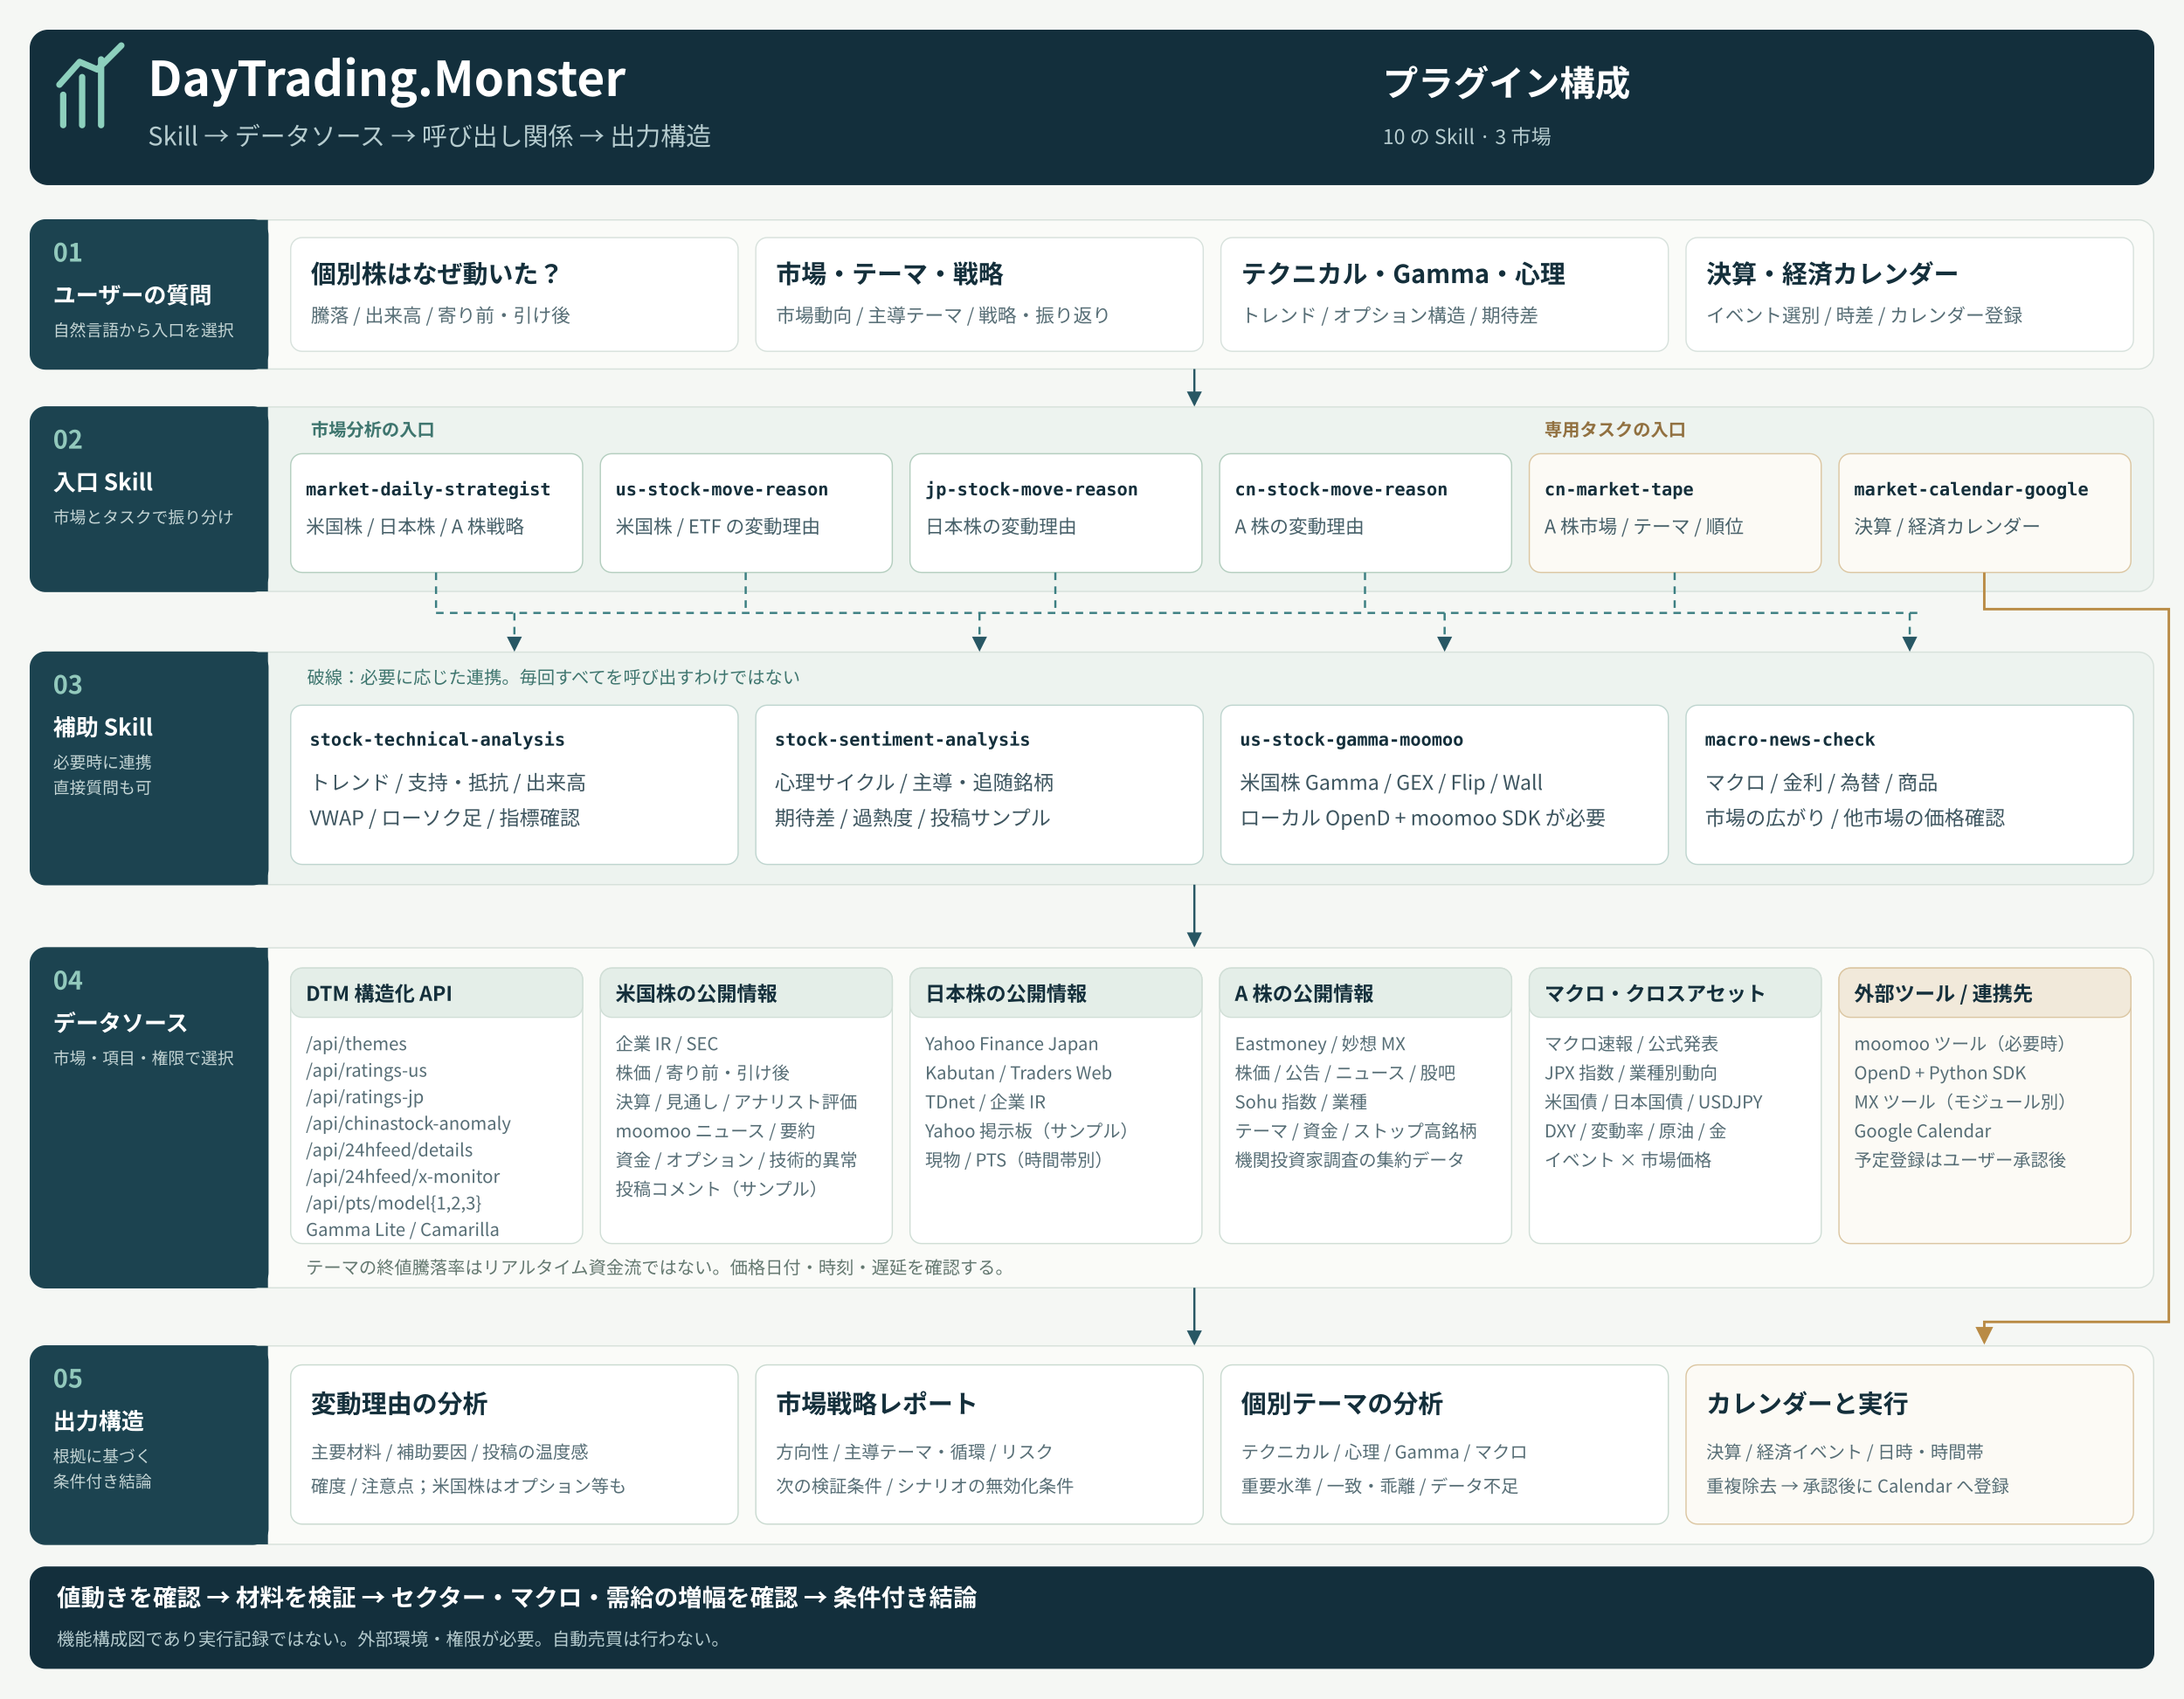
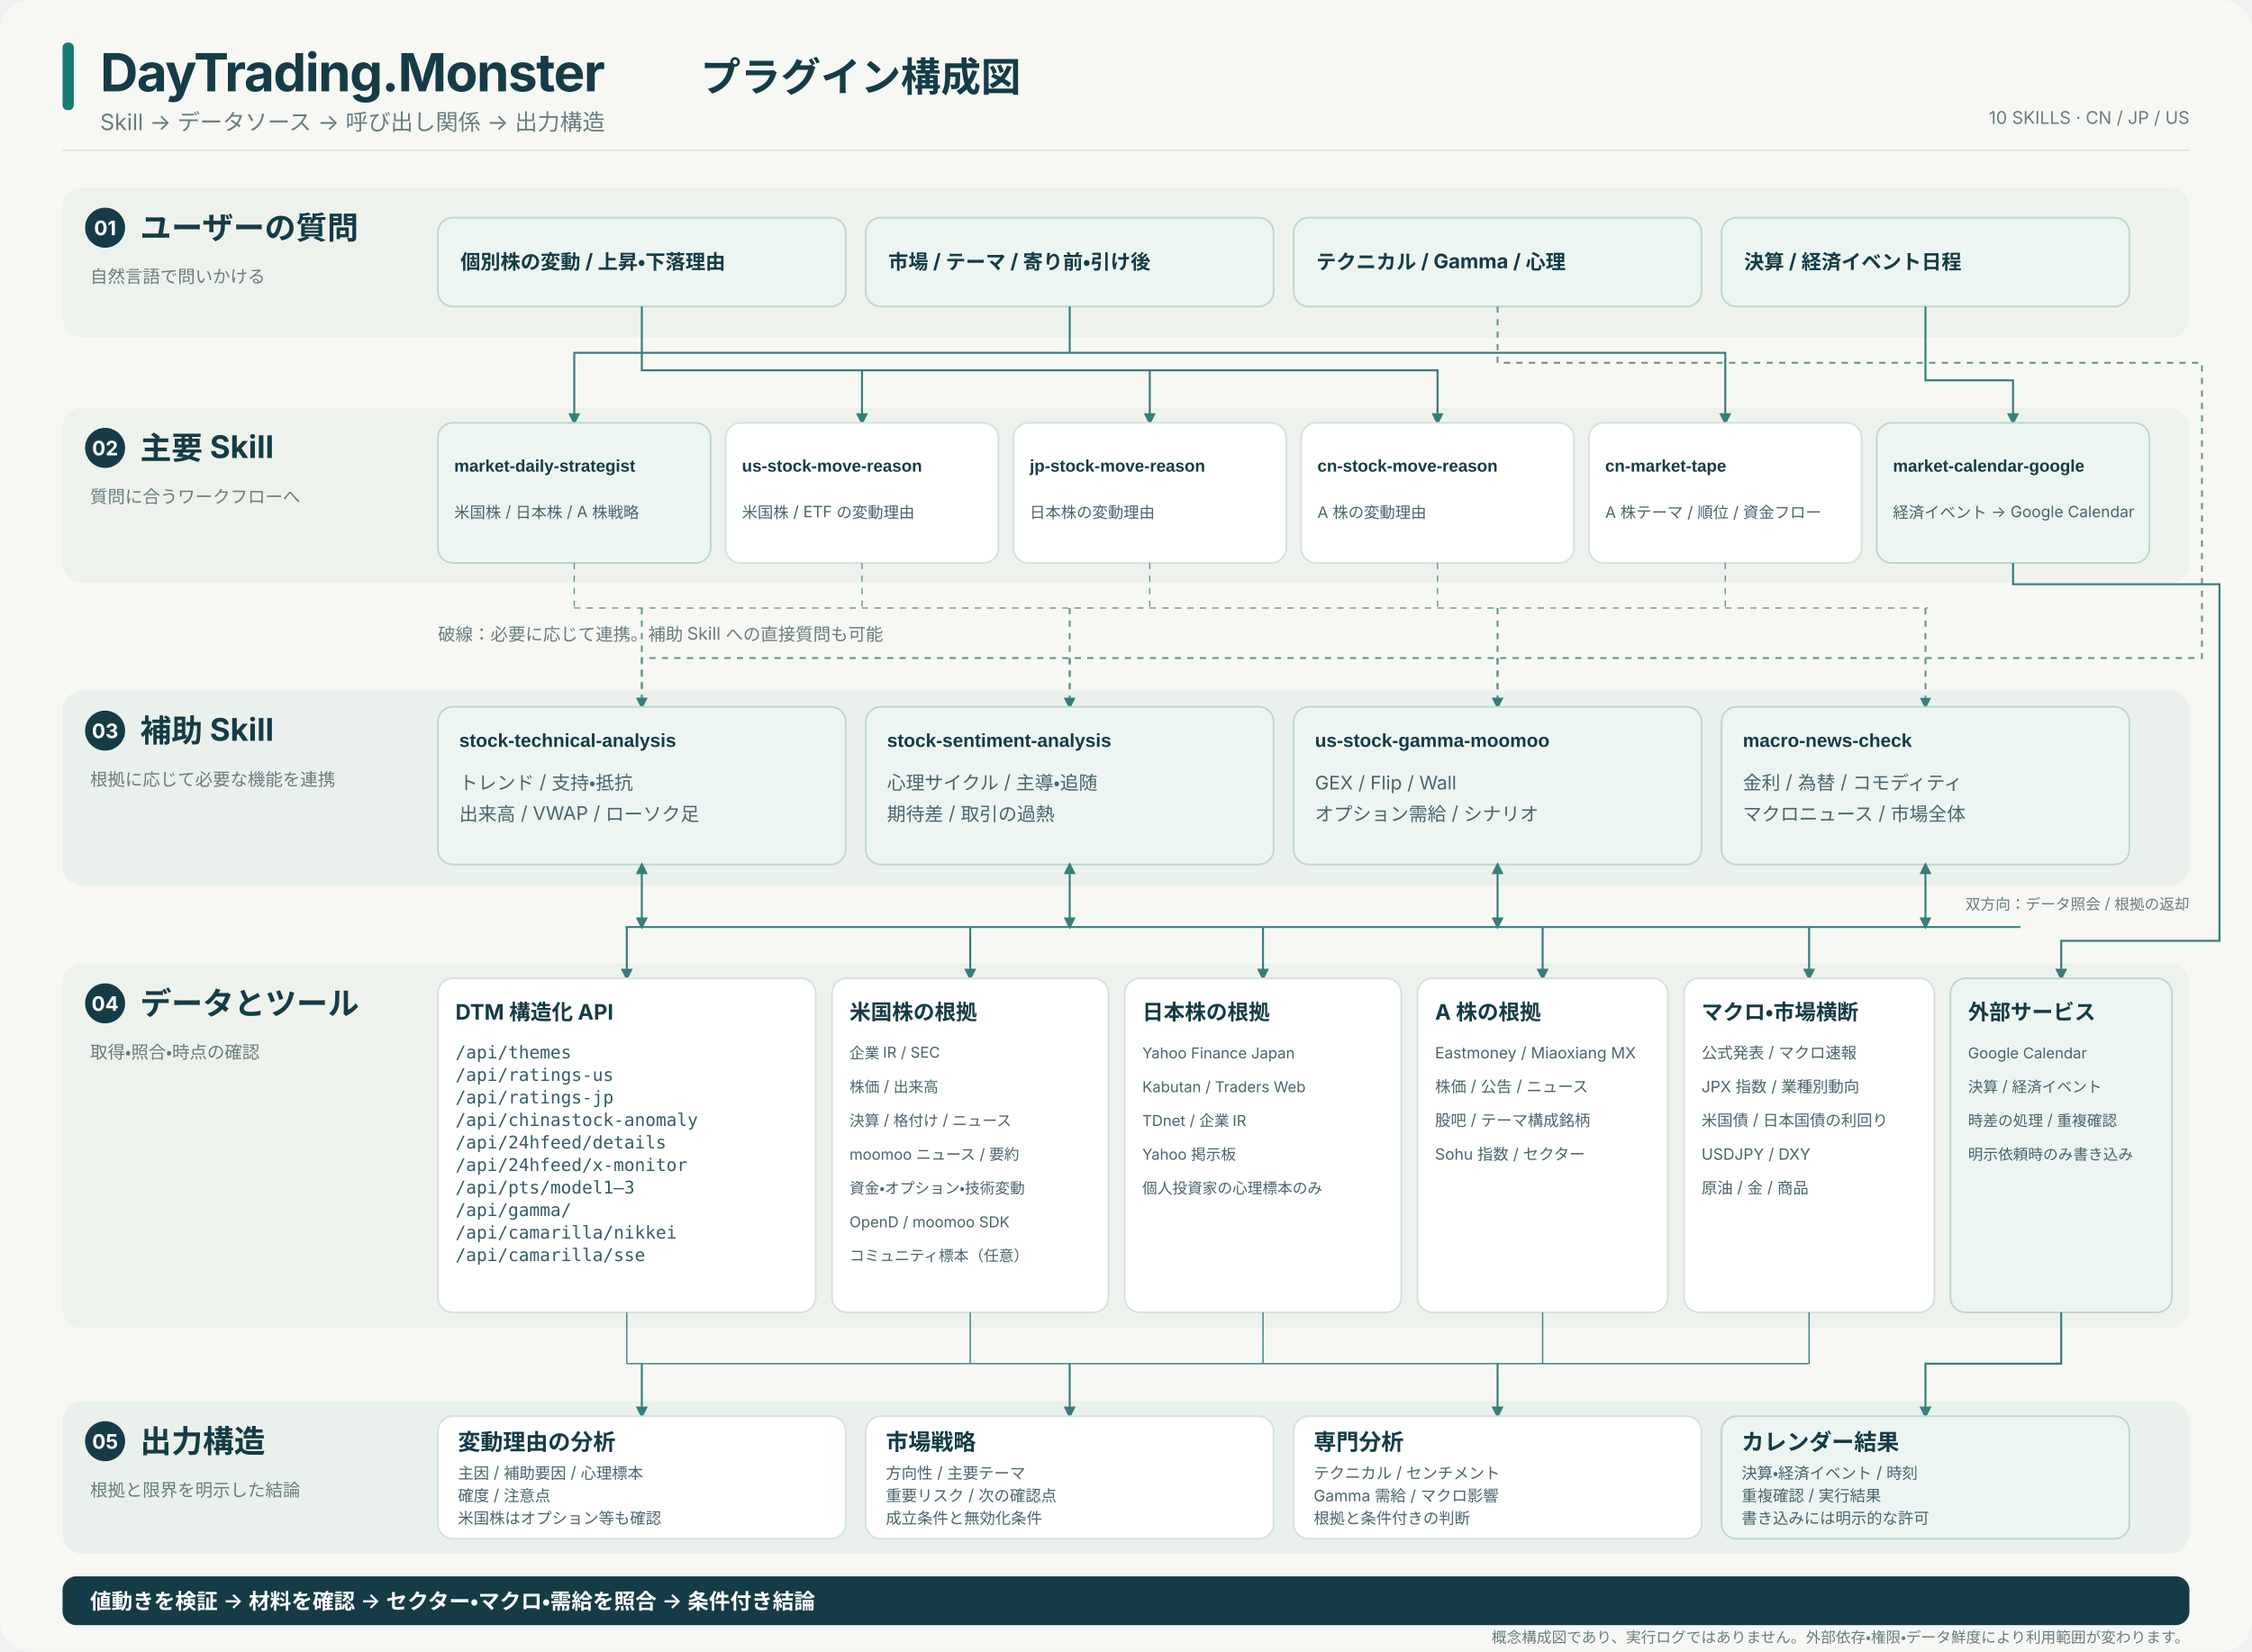
- <svg xmlns="http://www.w3.org/2000/svg" width="1728" height="1344" viewBox="0 0 1728 1344" role="img" aria-labelledby="title desc" xml:lang="ja">
+ <svg xmlns="http://www.w3.org/2000/svg" width="1800" height="1320" viewBox="0 0 1800 1320" role="img" aria-labelledby="title desc" xml:lang="ja">
  <defs>
-     <style>
- text{font-family:"Noto Sans CJK JP","Noto Sans",Arial,sans-serif;fill:#142f3b} .muted{fill:#566d75;font-size:16px} .small{font-size:14px;fill:#566d75} .code{font-family:"DejaVu Sans Mono",monospace;font-size:14px;font-weight:600} .body{font-size:16px;fill:#3d555f} .card{fill:#fff;stroke:#cfdbd9;stroke-width:1.3} .h{font-size:20px;font-weight:700} .edge{fill:none;stroke:#285764;stroke-width:1.7;marker-end:url(#arrow)} .optional{fill:none;stroke:#3c7f82;stroke-width:1.7;stroke-dasharray:6 5} .gold{fill:none;stroke:#b98b45;stroke-width:2;marker-end:url(#gold-arrow)}
- </style>
-     <marker id="arrow" markerWidth="7" markerHeight="7" refX="6" refY="3.5" orient="auto">
-       <path d="M0 0L7 3.5L0 7Z" fill="#285764" />
-     </marker>
-     <marker id="gold-arrow" markerWidth="7" markerHeight="7" refX="6" refY="3.5" orient="auto">
-       <path d="M0 0L7 3.5L0 7Z" fill="#b98b45" />
+     <marker id="arrow" viewBox="0 0 10 10" refX="8" refY="5" markerWidth="6" markerHeight="6" orient="auto-start-reverse">
+       <path d="M0 0 10 5 0 10z" fill="#377e7b" />
    </marker>
  </defs>
-   <rect x="0" y="0" width="1728" height="1344" rx="0" fill="#f5f7f4" stroke="#f5f7f4" />
-   <rect x="24" y="24" width="1680" height="122" rx="14" fill="#132f3c" stroke="#132f3c" />
-   <path d="M50 99V75M65 99V61M80 99V47M47 67L63 49L77 55L96 36" fill="none" stroke="#8dd0bd" stroke-width="5" stroke-linecap="round" stroke-linejoin="round" />
-   <text x="117" y="76" font-size="38" style="fill:#ffffff" font-weight="700">DayTrading.Monster</text>
-   <text x="117" y="115" font-size="20" style="fill:#b6cccf">Skill → データソース → 呼び出し関係 → 出力構造</text>
-   <text x="1094" y="76" font-size="28" style="fill:#ffffff" font-weight="700">プラグイン構成</text>
-   <text x="1094" y="114" font-size="16" style="fill:#b6cccf">10 の Skill · 3 市場</text>
-   <rect x="24" y="174" width="1680" height="118" rx="12" fill="#fafbf8" stroke="#d7e1db" />
-   <rect x="24" y="174" width="188" height="118" rx="12" fill="#1c4350" stroke="#1c4350" />
-   <rect x="198" y="174" width="14" height="118" fill="#1c4350" />
-   <text x="42" y="207" font-size="20" style="fill:#92c9bc" font-weight="700">01</text>
-   <text x="42" y="240" font-size="18" style="fill:#ffffff" font-weight="700">ユーザーの質問</text>
-   <text x="42" y="266" font-size="13" style="fill:#c3d4d4">自然言語から入口を選択</text>
-   <rect x="24" y="322" width="1680" height="146" rx="12" fill="#edf3ef" stroke="#d7e1db" />
-   <rect x="24" y="322" width="188" height="146" rx="12" fill="#1c4350" stroke="#1c4350" />
-   <rect x="198" y="322" width="14" height="146" fill="#1c4350" />
-   <text x="42" y="355" font-size="20" style="fill:#92c9bc" font-weight="700">02</text>
-   <text x="42" y="388" font-size="18" style="fill:#ffffff" font-weight="700">入口 Skill</text>
-   <text x="42" y="414" font-size="13" style="fill:#c3d4d4">市場とタスクで振り分け</text>
-   <rect x="24" y="516" width="1680" height="184" rx="12" fill="#edf3ef" stroke="#d7e1db" />
-   <rect x="24" y="516" width="188" height="184" rx="12" fill="#1c4350" stroke="#1c4350" />
-   <rect x="198" y="516" width="14" height="184" fill="#1c4350" />
-   <text x="42" y="549" font-size="20" style="fill:#92c9bc" font-weight="700">03</text>
-   <text x="42" y="582" font-size="18" style="fill:#ffffff" font-weight="700">補助 Skill</text>
-   <text x="42" y="608" font-size="13" style="fill:#c3d4d4">必要時に連携</text>
-   <text x="42" y="628" font-size="13" style="fill:#c3d4d4">直接質問も可</text>
-   <rect x="24" y="750" width="1680" height="269" rx="12" fill="#fafbf8" stroke="#d7e1db" />
-   <rect x="24" y="750" width="188" height="269" rx="12" fill="#1c4350" stroke="#1c4350" />
-   <rect x="198" y="750" width="14" height="269" fill="#1c4350" />
-   <text x="42" y="783" font-size="20" style="fill:#92c9bc" font-weight="700">04</text>
-   <text x="42" y="816" font-size="18" style="fill:#ffffff" font-weight="700">データソース</text>
-   <text x="42" y="842" font-size="13" style="fill:#c3d4d4">市場・項目・権限で選択</text>
-   <rect x="24" y="1065" width="1680" height="157" rx="12" fill="#fafbf8" stroke="#d7e1db" />
-   <rect x="24" y="1065" width="188" height="157" rx="12" fill="#1c4350" stroke="#1c4350" />
-   <rect x="198" y="1065" width="14" height="157" fill="#1c4350" />
-   <text x="42" y="1098" font-size="20" style="fill:#92c9bc" font-weight="700">05</text>
-   <text x="42" y="1131" font-size="18" style="fill:#ffffff" font-weight="700">出力構造</text>
-   <text x="42" y="1157" font-size="13" style="fill:#c3d4d4">根拠に基づく</text>
-   <text x="42" y="1177" font-size="13" style="fill:#c3d4d4">条件付き結論</text>
-   <rect x="230" y="188" width="354" height="90" rx="9" fill="#ffffff" stroke="#d7e1dc" />
-   <text x="246" y="224" class="h">個別株はなぜ動いた？</text>
-   <text x="246" y="255" font-size="15" style="fill:#566d75">騰落 / 出来高 / 寄り前・引け後</text>
-   <rect x="598" y="188" width="354" height="90" rx="9" fill="#ffffff" stroke="#d7e1dc" />
-   <text x="614" y="224" class="h">市場・テーマ・戦略</text>
-   <text x="614" y="255" font-size="15" style="fill:#566d75">市場動向 / 主導テーマ / 戦略・振り返り</text>
-   <rect x="966" y="188" width="354" height="90" rx="9" fill="#ffffff" stroke="#d7e1dc" />
-   <text x="982" y="224" class="h">テクニカル・Gamma・心理</text>
-   <text x="982" y="255" font-size="15" style="fill:#566d75">トレンド / オプション構造 / 期待差</text>
-   <rect x="1334" y="188" width="354" height="90" rx="9" fill="#ffffff" stroke="#d7e1dc" />
-   <text x="1350" y="224" class="h">決算・経済カレンダー</text>
-   <text x="1350" y="255" font-size="15" style="fill:#566d75">イベント選別 / 時差 / カレンダー登録</text>
-   <path class="edge" d="M945 292V320" />
-   <text x="246" y="345" font-size="14" style="fill:#3e756e" font-weight="700">市場分析の入口</text>
-   <text x="1222" y="345" font-size="14" style="fill:#917040" font-weight="700">専用タスクの入口</text>
-   <rect x="230" y="359" width="231" height="94" rx="9" fill="#ffffff" stroke="#b4cebf" />
-   <text x="242" y="392" class="code">market-daily-strategist</text>
-   <text x="242" y="422" font-size="15" style="fill:#476069">米国株 / 日本株 / A 株戦略</text>
-   <rect x="475" y="359" width="231" height="94" rx="9" fill="#ffffff" stroke="#b4cebf" />
-   <text x="487" y="392" class="code">us-stock-move-reason</text>
-   <text x="487" y="422" font-size="15" style="fill:#476069">米国株 / ETF の変動理由</text>
-   <rect x="720" y="359" width="231" height="94" rx="9" fill="#ffffff" stroke="#b4cebf" />
-   <text x="732" y="392" class="code">jp-stock-move-reason</text>
-   <text x="732" y="422" font-size="15" style="fill:#476069">日本株の変動理由</text>
-   <rect x="965" y="359" width="231" height="94" rx="9" fill="#ffffff" stroke="#b4cebf" />
-   <text x="977" y="392" class="code">cn-stock-move-reason</text>
-   <text x="977" y="422" font-size="15" style="fill:#476069">A 株の変動理由</text>
-   <rect x="1210" y="359" width="231" height="94" rx="9" fill="#fcfaf5" stroke="#dbc6a2" />
-   <text x="1222" y="392" class="code">cn-market-tape</text>
-   <text x="1222" y="422" font-size="15" style="fill:#476069">A 株市場 / テーマ / 順位</text>
-   <rect x="1455" y="359" width="231" height="94" rx="9" fill="#fcfaf5" stroke="#dbc6a2" />
-   <text x="1467" y="392" class="code">market-calendar-google</text>
-   <text x="1467" y="422" font-size="15" style="fill:#476069">決算 / 経済カレンダー</text>
-   <path class="optional" d="M345 453V485" />
-   <path class="optional" d="M590 453V485" />
-   <path class="optional" d="M835 453V485" />
-   <path class="optional" d="M1080 453V485" />
-   <path class="optional" d="M1325 453V485" />
-   <path class="optional" d="M345 485H1518" />
-   <path class="optional" d="M407 485V514" marker-end="url(#arrow)" />
-   <path class="optional" d="M775 485V514" marker-end="url(#arrow)" />
-   <path class="optional" d="M1143 485V514" marker-end="url(#arrow)" />
-   <path class="optional" d="M1511 485V514" marker-end="url(#arrow)" />
-   <text x="243" y="541" font-size="14" style="fill:#3e756e">破線：必要に応じた連携。毎回すべてを呼び出すわけではない</text>
-   <rect x="230" y="558" width="354" height="126" rx="9" fill="#ffffff" stroke="#bfd5cf" />
-   <text x="245" y="590" class="code">stock-technical-analysis</text>
-   <text class="body">
-     <tspan x="245" y="625">トレンド / 支持・抵抗 / 出来高</tspan>
-     <tspan x="245" y="653">VWAP / ローソク足 / 指標確認</tspan>
-   </text>
-   <rect x="598" y="558" width="354" height="126" rx="9" fill="#ffffff" stroke="#bfd5cf" />
-   <text x="613" y="590" class="code">stock-sentiment-analysis</text>
-   <text class="body">
-     <tspan x="613" y="625">心理サイクル / 主導・追随銘柄</tspan>
-     <tspan x="613" y="653">期待差 / 過熱度 / 投稿サンプル</tspan>
-   </text>
-   <rect x="966" y="558" width="354" height="126" rx="9" fill="#ffffff" stroke="#bfd5cf" />
-   <text x="981" y="590" class="code">us-stock-gamma-moomoo</text>
-   <text class="body">
-     <tspan x="981" y="625">米国株 Gamma / GEX / Flip / Wall</tspan>
-     <tspan x="981" y="653">ローカル OpenD + moomoo SDK が必要</tspan>
-   </text>
-   <rect x="1334" y="558" width="354" height="126" rx="9" fill="#ffffff" stroke="#bfd5cf" />
-   <text x="1349" y="590" class="code">macro-news-check</text>
-   <text class="body">
-     <tspan x="1349" y="625">マクロ / 金利 / 為替 / 商品</tspan>
-     <tspan x="1349" y="653">市場の広がり / 他市場の価格確認</tspan>
-   </text>
-   <path class="gold" d="M1570 453V482H1716V1046H1570V1062" />
-   <path class="edge" d="M945 700V748" />
-   <rect x="230" y="766" width="231" height="218" rx="9" fill="#ffffff" stroke="#d0ded6" />
-   <rect x="230" y="766" width="231" height="39" rx="9" fill="#e4eee8" stroke="#d0ded6" />
-   <text x="242" y="792" font-size="16" font-weight="700">DTM 構造化 API</text>
-   <text class="small">
-     <tspan x="242" y="831">/api/themes</tspan>
-     <tspan x="242" y="852">/api/ratings-us</tspan>
-     <tspan x="242" y="873">/api/ratings-jp</tspan>
-     <tspan x="242" y="894">/api/chinastock-anomaly</tspan>
-     <tspan x="242" y="915">/api/24hfeed/details</tspan>
-     <tspan x="242" y="936">/api/24hfeed/x-monitor</tspan>
-     <tspan x="242" y="957">/api/pts/model{1,2,3}</tspan>
-     <tspan x="242" y="978">Gamma Lite / Camarilla</tspan>
-   </text>
-   <rect x="475" y="766" width="231" height="218" rx="9" fill="#ffffff" stroke="#d0ded6" />
-   <rect x="475" y="766" width="231" height="39" rx="9" fill="#e4eee8" stroke="#d0ded6" />
-   <text x="487" y="792" font-size="16" font-weight="700">米国株の公開情報</text>
-   <text class="small">
-     <tspan x="487" y="831">企業 IR / SEC</tspan>
-     <tspan x="487" y="854">株価 / 寄り前・引け後</tspan>
-     <tspan x="487" y="877">決算 / 見通し / アナリスト評価</tspan>
-     <tspan x="487" y="900">moomoo ニュース / 要約</tspan>
-     <tspan x="487" y="923">資金 / オプション / 技術的異常</tspan>
-     <tspan x="487" y="946">投稿コメント（サンプル）</tspan>
-   </text>
-   <rect x="720" y="766" width="231" height="218" rx="9" fill="#ffffff" stroke="#d0ded6" />
-   <rect x="720" y="766" width="231" height="39" rx="9" fill="#e4eee8" stroke="#d0ded6" />
-   <text x="732" y="792" font-size="16" font-weight="700">日本株の公開情報</text>
-   <text class="small">
-     <tspan x="732" y="831">Yahoo Finance Japan</tspan>
-     <tspan x="732" y="854">Kabutan / Traders Web</tspan>
-     <tspan x="732" y="877">TDnet / 企業 IR</tspan>
-     <tspan x="732" y="900">Yahoo 掲示板（サンプル）</tspan>
-     <tspan x="732" y="923">現物 / PTS（時間帯別）</tspan>
-   </text>
-   <rect x="965" y="766" width="231" height="218" rx="9" fill="#ffffff" stroke="#d0ded6" />
-   <rect x="965" y="766" width="231" height="39" rx="9" fill="#e4eee8" stroke="#d0ded6" />
-   <text x="977" y="792" font-size="16" font-weight="700">A 株の公開情報</text>
-   <text class="small">
-     <tspan x="977" y="831">Eastmoney / 妙想 MX</tspan>
-     <tspan x="977" y="854">株価 / 公告 / ニュース / 股吧</tspan>
-     <tspan x="977" y="877">Sohu 指数 / 業種</tspan>
-     <tspan x="977" y="900">テーマ / 資金 / ストップ高銘柄</tspan>
-     <tspan x="977" y="923">機関投資家調査の集約データ</tspan>
-   </text>
-   <rect x="1210" y="766" width="231" height="218" rx="9" fill="#ffffff" stroke="#d0ded6" />
-   <rect x="1210" y="766" width="231" height="39" rx="9" fill="#e4eee8" stroke="#d0ded6" />
-   <text x="1222" y="792" font-size="16" font-weight="700">マクロ・クロスアセット</text>
-   <text class="small">
-     <tspan x="1222" y="831">マクロ速報 / 公式発表</tspan>
-     <tspan x="1222" y="854">JPX 指数 / 業種別動向</tspan>
-     <tspan x="1222" y="877">米国債 / 日本国債 / USDJPY</tspan>
-     <tspan x="1222" y="900">DXY / 変動率 / 原油 / 金</tspan>
-     <tspan x="1222" y="923">イベント × 市場価格</tspan>
-   </text>
-   <rect x="1455" y="766" width="231" height="218" rx="9" fill="#fcfaf5" stroke="#dbc6a2" />
-   <rect x="1455" y="766" width="231" height="39" rx="9" fill="#f1e9da" stroke="#dbc6a2" />
-   <text x="1467" y="792" font-size="16" font-weight="700">外部ツール / 連携先</text>
-   <text class="small">
-     <tspan x="1467" y="831">moomoo ツール（必要時）</tspan>
-     <tspan x="1467" y="854">OpenD + Python SDK</tspan>
-     <tspan x="1467" y="877">MX ツール（モジュール別）</tspan>
-     <tspan x="1467" y="900">Google Calendar</tspan>
-     <tspan x="1467" y="923">予定登録はユーザー承認後</tspan>
-   </text>
-   <text x="242" y="1008" font-size="14" style="fill:#63776f">テーマの終値騰落率はリアルタイム資金流ではない。価格日付・時刻・遅延を確認する。</text>
-   <path class="edge" d="M945 1019V1063" />
-   <rect x="230" y="1080" width="354" height="126" rx="9" fill="#ffffff" stroke="#c9dad0" />
-   <text x="246" y="1118" class="h">変動理由の分析</text>
-   <text class="small">
-     <tspan x="246" y="1154">主要材料 / 補助要因 / 投稿の温度感</tspan>
-     <tspan x="246" y="1181">確度 / 注意点；米国株はオプション等も</tspan>
-   </text>
-   <rect x="598" y="1080" width="354" height="126" rx="9" fill="#ffffff" stroke="#c9dad0" />
-   <text x="614" y="1118" class="h">市場戦略レポート</text>
-   <text class="small">
-     <tspan x="614" y="1154">方向性 / 主導テーマ・循環 / リスク</tspan>
-     <tspan x="614" y="1181">次の検証条件 / シナリオの無効化条件</tspan>
-   </text>
-   <rect x="966" y="1080" width="354" height="126" rx="9" fill="#ffffff" stroke="#c9dad0" />
-   <text x="982" y="1118" class="h">個別テーマの分析</text>
-   <text class="small">
-     <tspan x="982" y="1154">テクニカル / 心理 / Gamma / マクロ</tspan>
-     <tspan x="982" y="1181">重要水準 / 一致・乖離 / データ不足</tspan>
-   </text>
-   <rect x="1334" y="1080" width="354" height="126" rx="9" fill="#fcfaf5" stroke="#dbc6a2" />
-   <text x="1350" y="1118" class="h">カレンダーと実行</text>
-   <text class="small">
-     <tspan x="1350" y="1154">決算 / 経済イベント / 日時・時間帯</tspan>
-     <tspan x="1350" y="1181">重複除去 → 承認後に Calendar へ登録</tspan>
-   </text>
-   <rect x="24" y="1240" width="1680" height="80" rx="12" fill="#132f3c" stroke="#132f3c" />
-   <text x="45" y="1271" font-size="19" style="fill:#ffffff" font-weight="600">値動きを確認 → 材料を検証 → セクター・マクロ・需給の増幅を確認 → 条件付き結論</text>
-   <text x="45" y="1302" font-size="14" style="fill:#b6cccf">機能構成図であり実行記録ではない。外部環境・権限が必要。自動売買は行わない。</text>
+   <style>text{font-family:Inter,Arial,'Noto Sans CJK SC','Noto Sans CJK JP',sans-serif;fill:#153c46}.brand{font-size:42px;font-weight:750;letter-spacing:-1px}.sub{font-size:18px;fill:#687d80}.layer{font-size:25px;font-weight:700}.hint{font-size:14px;fill:#687d80}.card{fill:#fff;stroke:#d5e1df;stroke-width:1.4}.tint{fill:#ecf5f2;stroke:#bcd6cf;stroke-width:1.4}.skill{font-family:Arial,'Noto Sans CJK SC',sans-serif;font-size:15px;font-weight:700}.body{font-size:15px;fill:#49656c}.head{font-size:20px;font-weight:700}.code{font-family:'DejaVu Sans Mono',monospace;font-size:14px;fill:#355c67}.flow{fill:none;stroke:#377e7b;stroke-width:1.6;marker-end:url(#arrow)}.optional{fill:none;stroke:#63948f;stroke-width:1.5;stroke-dasharray:5 5;marker-end:url(#arrow)}</style>
+   <rect width="1800" height="1320" rx="24" fill="#f7f8f4" />
+   <path d="M50 120H1750" stroke="#d4dfda" />
+   <rect x="50" y="34" width="9" height="54" rx="4" fill="#177b72" />
+   <text x="80" y="73" class="brand">DayTrading.Monster</text>
+   <text x="560" y="73" font-size="32" font-weight="650">プラグイン構成図</text>
+   <text x="80" y="104" class="sub">Skill → データソース → 呼び出し関係 → 出力構造</text>
+   <text x="1750" y="99" text-anchor="end" class="hint">10 SKILLS · CN / JP / US</text>
+   <rect x="50" y="150" width="1700" height="120" rx="16" fill="#eef2ed" />
+   <circle cx="84" cy="182" r="16" fill="#153c46" />
+   <text x="84" y="188" text-anchor="middle" style="fill:#fff;font-size:16px;font-weight:700">01</text>
+   <text x="112" y="191" class="layer">ユーザーの質問</text>
+   <text x="72" y="226" class="hint">自然言語で問いかける</text>
+   <rect x="50" y="326" width="1700" height="140" rx="16" fill="#eef2ed" />
+   <circle cx="84" cy="358" r="16" fill="#153c46" />
+   <text x="84" y="364" text-anchor="middle" style="fill:#fff;font-size:16px;font-weight:700">02</text>
+   <text x="112" y="367" class="layer">主要 Skill</text>
+   <text x="72" y="402" class="hint">質問に合うワークフローへ</text>
+   <rect x="50" y="552" width="1700" height="156" rx="16" fill="#eaf1ed" />
+   <circle cx="84" cy="584" r="16" fill="#153c46" />
+   <text x="84" y="590" text-anchor="middle" style="fill:#fff;font-size:16px;font-weight:700">03</text>
+   <text x="112" y="593" class="layer">補助 Skill</text>
+   <text x="72" y="628" class="hint">根拠に応じて必要な機能を連携</text>
+   <rect x="50" y="770" width="1700" height="292" rx="16" fill="#eef2ed" />
+   <circle cx="84" cy="802" r="16" fill="#153c46" />
+   <text x="84" y="808" text-anchor="middle" style="fill:#fff;font-size:16px;font-weight:700">04</text>
+   <text x="112" y="811" class="layer">データとツール</text>
+   <text x="72" y="846" class="hint">取得・照合・時点の確認</text>
+   <rect x="50" y="1120" width="1700" height="122" rx="16" fill="#eaf1ed" />
+   <circle cx="84" cy="1152" r="16" fill="#153c46" />
+   <text x="84" y="1158" text-anchor="middle" style="fill:#fff;font-size:16px;font-weight:700">05</text>
+   <text x="112" y="1161" class="layer">出力構造</text>
+   <text x="72" y="1196" class="hint">根拠と限界を明示した結論</text>
+   <rect x="350" y="174" width="326" height="71" rx="12" class="tint" />
+   <text x="368" y="215" class="head" style="font-size:16px">個別株の変動 / 上昇・下落理由</text>
+   <rect x="692" y="174" width="326" height="71" rx="12" class="tint" />
+   <text x="710" y="215" class="head" style="font-size:16px">市場 / テーマ / 寄り前・引け後</text>
+   <rect x="1034" y="174" width="326" height="71" rx="12" class="tint" />
+   <text x="1052" y="215" class="head" style="font-size:16px">テクニカル / Gamma / 心理</text>
+   <rect x="1376" y="174" width="326" height="71" rx="12" class="tint" />
+   <text x="1394" y="215" class="head" style="font-size:16px">決算 / 経済イベント日程</text>
+   <path d="M513 245V296H1149V338" class="flow" />
+   <path d="M689 296V338" class="flow" />
+   <path d="M919 296V338" class="flow" />
+   <path d="M855 245V282H459V338" class="flow" />
+   <path d="M855 282H1379V338" class="flow" />
+   <path d="M1539 245V304H1609V338" class="flow" />
+   <path d="M1197 245V290H1760V526H513V565" class="optional" />
+   <path d="M855 526V565" class="optional" />
+   <path d="M1197 526V565" class="optional" />
+   <rect x="350" y="338" width="218" height="112" rx="12" class="tint" />
+   <text x="363" y="377" class="skill" style="font-size:13.5px">market-daily-strategist</text>
+   <text x="363" y="414" class="body" style="font-size:12.5px">米国株 / 日本株 / A 株戦略</text>
+   <rect x="580" y="338" width="218" height="112" rx="12" class="card" />
+   <text x="593" y="377" class="skill" style="font-size:13.5px">us-stock-move-reason</text>
+   <text x="593" y="414" class="body" style="font-size:12.5px">米国株 / ETF の変動理由</text>
+   <rect x="810" y="338" width="218" height="112" rx="12" class="card" />
+   <text x="823" y="377" class="skill" style="font-size:13.5px">jp-stock-move-reason</text>
+   <text x="823" y="414" class="body" style="font-size:12.5px">日本株の変動理由</text>
+   <rect x="1040" y="338" width="218" height="112" rx="12" class="card" />
+   <text x="1053" y="377" class="skill" style="font-size:13.5px">cn-stock-move-reason</text>
+   <text x="1053" y="414" class="body" style="font-size:12.5px">A 株の変動理由</text>
+   <rect x="1270" y="338" width="218" height="112" rx="12" class="card" />
+   <text x="1283" y="377" class="skill" style="font-size:13.5px">cn-market-tape</text>
+   <text x="1283" y="414" class="body" style="font-size:12.5px">A 株テーマ / 順位 / 資金フロー</text>
+   <rect x="1500" y="338" width="218" height="112" rx="12" class="tint" />
+   <text x="1513" y="377" class="skill" style="font-size:13.5px">market-calendar-google</text>
+   <text x="1513" y="414" class="body" style="font-size:12.5px">経済イベント → Google Calendar</text>
+   <path d="M459 486H1541" stroke="#63948f" stroke-dasharray="5 5" fill="none" />
+   <path d="M459 450V486" stroke="#63948f" stroke-dasharray="5 5" fill="none" />
+   <path d="M689 450V486" stroke="#63948f" stroke-dasharray="5 5" fill="none" />
+   <path d="M919 450V486" stroke="#63948f" stroke-dasharray="5 5" fill="none" />
+   <path d="M1149 450V486" stroke="#63948f" stroke-dasharray="5 5" fill="none" />
+   <path d="M1379 450V486" stroke="#63948f" stroke-dasharray="5 5" fill="none" />
+   <path d="M513 486V565" class="optional" />
+   <path d="M855 486V565" class="optional" />
+   <path d="M1197 486V565" class="optional" />
+   <path d="M1539 486V565" class="optional" />
+   <path d="M1609 450V467H1774V752H1647.5V782" class="flow" />
+   <text x="350" y="512" class="hint">破線：必要に応じて連携。補助 Skill への直接質問も可能</text>
+   <rect x="350" y="565" width="326" height="126" rx="12" class="tint" />
+   <text x="367" y="597" class="skill">stock-technical-analysis</text>
+   <text x="367" y="631" class="body">トレンド / 支持・抵抗</text>
+   <text x="367" y="656" class="body">出来高 / VWAP / ローソク足</text>
+   <rect x="692" y="565" width="326" height="126" rx="12" class="tint" />
+   <text x="709" y="597" class="skill">stock-sentiment-analysis</text>
+   <text x="709" y="631" class="body">心理サイクル / 主導・追随</text>
+   <text x="709" y="656" class="body">期待差 / 取引の過熱</text>
+   <rect x="1034" y="565" width="326" height="126" rx="12" class="tint" />
+   <text x="1051" y="597" class="skill">us-stock-gamma-moomoo</text>
+   <text x="1051" y="631" class="body">GEX / Flip / Wall</text>
+   <text x="1051" y="656" class="body">オプション需給 / シナリオ</text>
+   <rect x="1376" y="565" width="326" height="126" rx="12" class="tint" />
+   <text x="1393" y="597" class="skill">macro-news-check</text>
+   <text x="1393" y="631" class="body">金利 / 為替 / コモディティ</text>
+   <text x="1393" y="656" class="body">マクロニュース / 市場全体</text>
+   <path d="M513 691V741" class="flow" marker-start="url(#arrow)" />
+   <path d="M855 691V741" class="flow" marker-start="url(#arrow)" />
+   <path d="M1197 691V741" class="flow" marker-start="url(#arrow)" />
+   <path d="M1539 691V741" class="flow" marker-start="url(#arrow)" />
+   <path d="M500 741H1615" stroke="#377e7b" stroke-width="1.5" fill="none" />
+   <text x="1750" y="727" class="hint" text-anchor="end" style="font-size:12px">双方向：データ照会 / 根拠の返却</text>
+   <path d="M501 741V782" class="flow" />
+   <rect x="350" y="782" width="302" height="267" rx="12" class="card" />
+   <text x="364" y="815" class="head" style="font-size:17px">DTM 構造化 API</text>
+   <text x="364" y="846" class="code" style="font-size:14px">/api/themes</text>
+   <text x="364" y="864" class="code" style="font-size:14px">/api/ratings-us</text>
+   <text x="364" y="882" class="code" style="font-size:14px">/api/ratings-jp</text>
+   <text x="364" y="900" class="code" style="font-size:14px">/api/chinastock-anomaly</text>
+   <text x="364" y="918" class="code" style="font-size:14px">/api/24hfeed/details</text>
+   <text x="364" y="936" class="code" style="font-size:14px">/api/24hfeed/x-monitor</text>
+   <text x="364" y="954" class="code" style="font-size:14px">/api/pts/model1–3</text>
+   <text x="364" y="972" class="code" style="font-size:14px">/api/gamma/</text>
+   <text x="364" y="990" class="code" style="font-size:14px">/api/camarilla/nikkei</text>
+   <text x="364" y="1008" class="code" style="font-size:14px">/api/camarilla/sse</text>
+   <path d="M775.5 741V782" class="flow" />
+   <rect x="665" y="782" width="221" height="267" rx="12" class="card" />
+   <text x="679" y="815" class="head" style="font-size:17px">米国株の根拠</text>
+   <text x="679" y="846" class="body" style="font-size:12px">企業 IR / SEC</text>
+   <text x="679" y="873" class="body" style="font-size:12px">株価 / 出来高</text>
+   <text x="679" y="900" class="body" style="font-size:12px">決算 / 格付け / ニュース</text>
+   <text x="679" y="927" class="body" style="font-size:12px">moomoo ニュース / 要約</text>
+   <text x="679" y="954" class="body" style="font-size:12px">資金・オプション・技術変動</text>
+   <text x="679" y="981" class="body" style="font-size:12px">OpenD / moomoo SDK</text>
+   <text x="679" y="1008" class="body" style="font-size:12px">コミュニティ標本（任意）</text>
+   <path d="M1009.5 741V782" class="flow" />
+   <rect x="899" y="782" width="221" height="267" rx="12" class="card" />
+   <text x="913" y="815" class="head" style="font-size:17px">日本株の根拠</text>
+   <text x="913" y="846" class="body" style="font-size:12px">Yahoo Finance Japan</text>
+   <text x="913" y="873" class="body" style="font-size:12px">Kabutan / Traders Web</text>
+   <text x="913" y="900" class="body" style="font-size:12px">TDnet / 企業 IR</text>
+   <text x="913" y="927" class="body" style="font-size:12px">Yahoo 掲示板</text>
+   <text x="913" y="954" class="body" style="font-size:12px">個人投資家の心理標本のみ</text>
+   <path d="M1233 741V782" class="flow" />
+   <rect x="1133" y="782" width="200" height="267" rx="12" class="card" />
+   <text x="1147" y="815" class="head" style="font-size:17px">A 株の根拠</text>
+   <text x="1147" y="846" class="body" style="font-size:12.5px">Eastmoney / Miaoxiang MX</text>
+   <text x="1147" y="873" class="body" style="font-size:12.5px">株価 / 公告 / ニュース</text>
+   <text x="1147" y="900" class="body" style="font-size:12.5px">股吧 / テーマ構成銘柄</text>
+   <text x="1147" y="927" class="body" style="font-size:12.5px">Sohu 指数 / セクター</text>
+   <path d="M1446 741V782" class="flow" />
+   <rect x="1346" y="782" width="200" height="267" rx="12" class="card" />
+   <text x="1360" y="815" class="head" style="font-size:17px">マクロ・市場横断</text>
+   <text x="1360" y="846" class="body" style="font-size:12.5px">公式発表 / マクロ速報</text>
+   <text x="1360" y="873" class="body" style="font-size:12.5px">JPX 指数 / 業種別動向</text>
+   <text x="1360" y="900" class="body" style="font-size:12.5px">米国債 / 日本国債の利回り</text>
+   <text x="1360" y="927" class="body" style="font-size:12.5px">USDJPY / DXY</text>
+   <text x="1360" y="954" class="body" style="font-size:12.5px">原油 / 金 / 商品</text>
+   <rect x="1559" y="782" width="177" height="267" rx="12" class="tint" />
+   <text x="1573" y="815" class="head" style="font-size:17px">外部サービス</text>
+   <text x="1573" y="846" class="body" style="font-size:12px">Google Calendar</text>
+   <text x="1573" y="873" class="body" style="font-size:12px">決算 / 経済イベント</text>
+   <text x="1573" y="900" class="body" style="font-size:12px">時差の処理 / 重複確認</text>
+   <text x="1573" y="927" class="body" style="font-size:12px">明示依頼時のみ書き込み</text>
+   <path d="M501 1090H1446" stroke="#377e7b" fill="none" />
+   <path d="M501 1049V1090" stroke="#377e7b" fill="none" />
+   <path d="M775.5 1049V1090" stroke="#377e7b" fill="none" />
+   <path d="M1009.5 1049V1090" stroke="#377e7b" fill="none" />
+   <path d="M1233 1049V1090" stroke="#377e7b" fill="none" />
+   <path d="M1446 1049V1090" stroke="#377e7b" fill="none" />
+   <path d="M1647.5 1049V1090H1539V1132" class="flow" />
+   <path d="M513 1090V1132" class="flow" />
+   <rect x="350" y="1132" width="326" height="98" rx="12" class="card" />
+   <text x="366" y="1159" class="head" style="font-size:18px">変動理由の分析</text>
+   <text x="366" y="1182" class="body" style="font-size:12.5px">主因 / 補助要因 / 心理標本</text>
+   <text x="366" y="1200" class="body" style="font-size:12.5px">確度 / 注意点</text>
+   <text x="366" y="1218" class="body" style="font-size:12.5px">米国株はオプション等も確認</text>
+   <path d="M855 1090V1132" class="flow" />
+   <rect x="692" y="1132" width="326" height="98" rx="12" class="card" />
+   <text x="708" y="1159" class="head" style="font-size:18px">市場戦略</text>
+   <text x="708" y="1182" class="body" style="font-size:12.5px">方向性 / 主要テーマ</text>
+   <text x="708" y="1200" class="body" style="font-size:12.5px">重要リスク / 次の確認点</text>
+   <text x="708" y="1218" class="body" style="font-size:12.5px">成立条件と無効化条件</text>
+   <path d="M1197 1090V1132" class="flow" />
+   <rect x="1034" y="1132" width="326" height="98" rx="12" class="card" />
+   <text x="1050" y="1159" class="head" style="font-size:18px">専門分析</text>
+   <text x="1050" y="1182" class="body" style="font-size:12.5px">テクニカル / センチメント</text>
+   <text x="1050" y="1200" class="body" style="font-size:12.5px">Gamma 需給 / マクロ影響</text>
+   <text x="1050" y="1218" class="body" style="font-size:12.5px">根拠と条件付きの判断</text>
+   <rect x="1376" y="1132" width="326" height="98" rx="12" class="tint" />
+   <text x="1392" y="1159" class="head" style="font-size:18px">カレンダー結果</text>
+   <text x="1392" y="1182" class="body" style="font-size:12.5px">決算・経済イベント / 時刻</text>
+   <text x="1392" y="1200" class="body" style="font-size:12.5px">重複確認 / 実行結果</text>
+   <text x="1392" y="1218" class="body" style="font-size:12.5px">書き込みには明示的な許可</text>
+   <rect x="50" y="1260" width="1700" height="39" rx="11" fill="#153c46" />
+   <text x="72" y="1286" class="body" style="fill:#fff;font-size:17px;font-weight:600">値動きを検証 → 材料を確認 → セクター・マクロ・需給を照合 → 条件付き結論</text>
+   <text x="1750" y="1313" class="hint" text-anchor="end" style="font-size:12px">概念構成図であり、実行ログではありません。外部依存・権限・データ鮮度により利用範囲が変わります。</text>
</svg>
